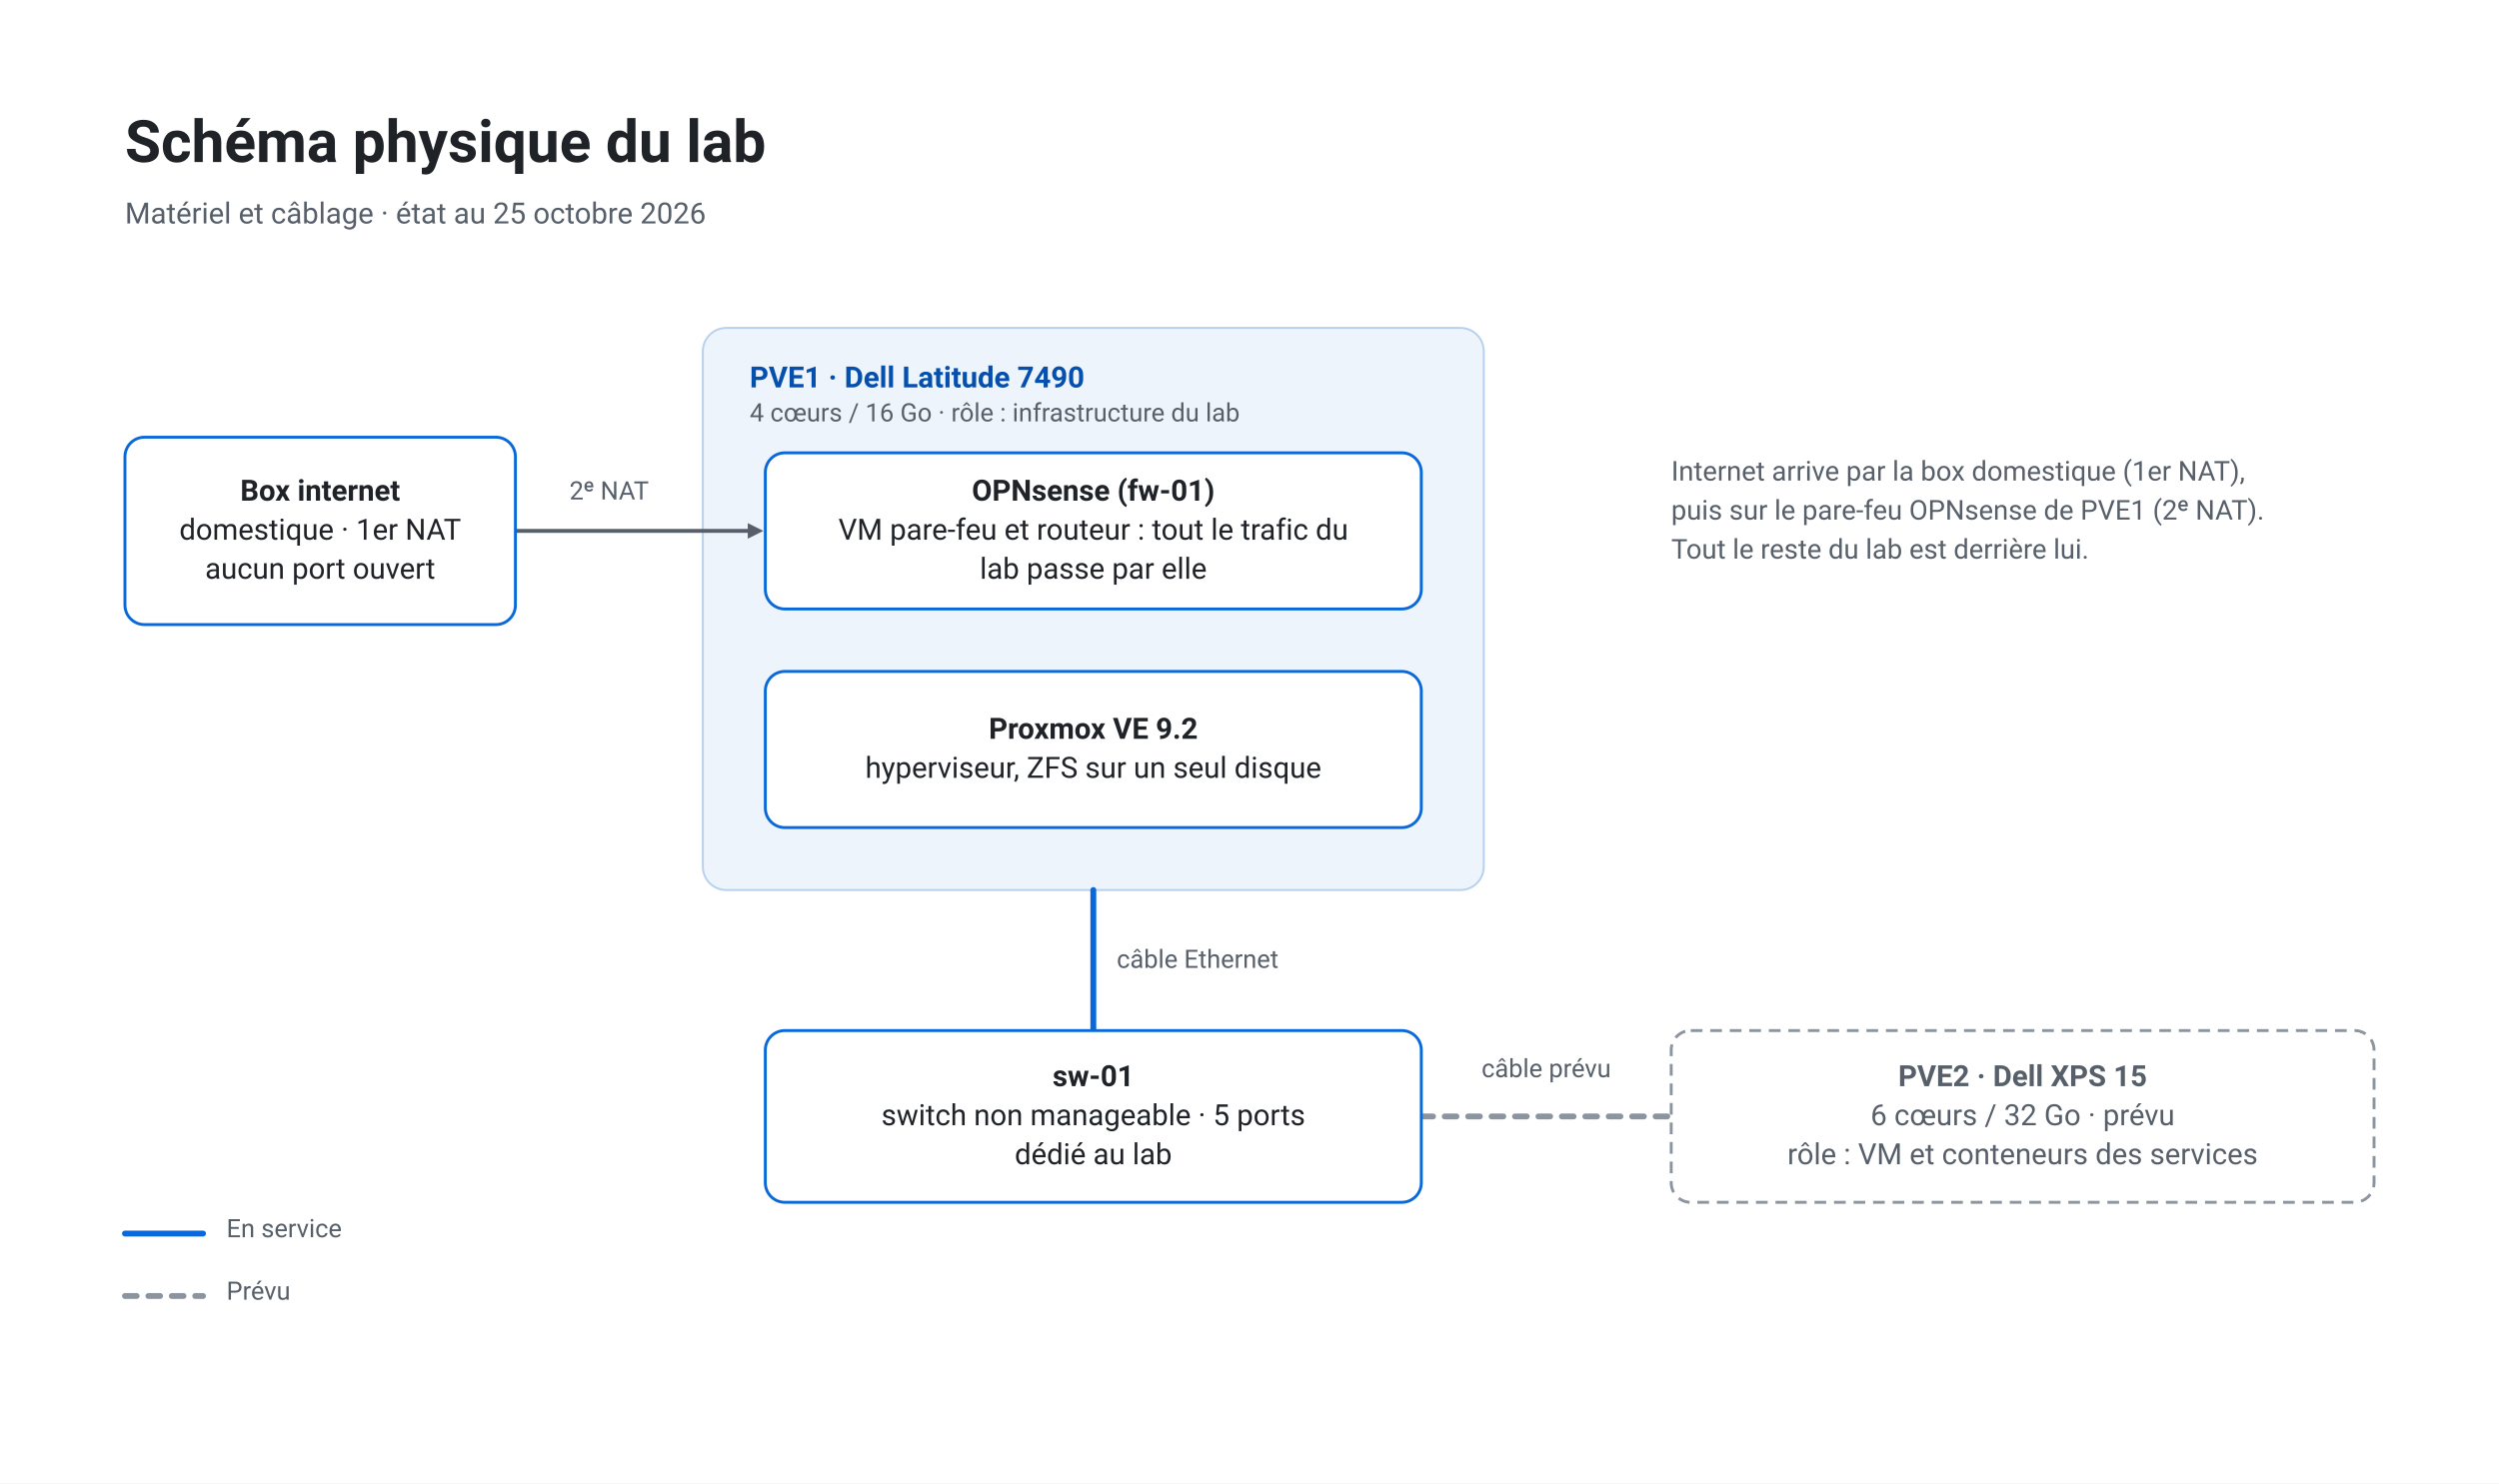
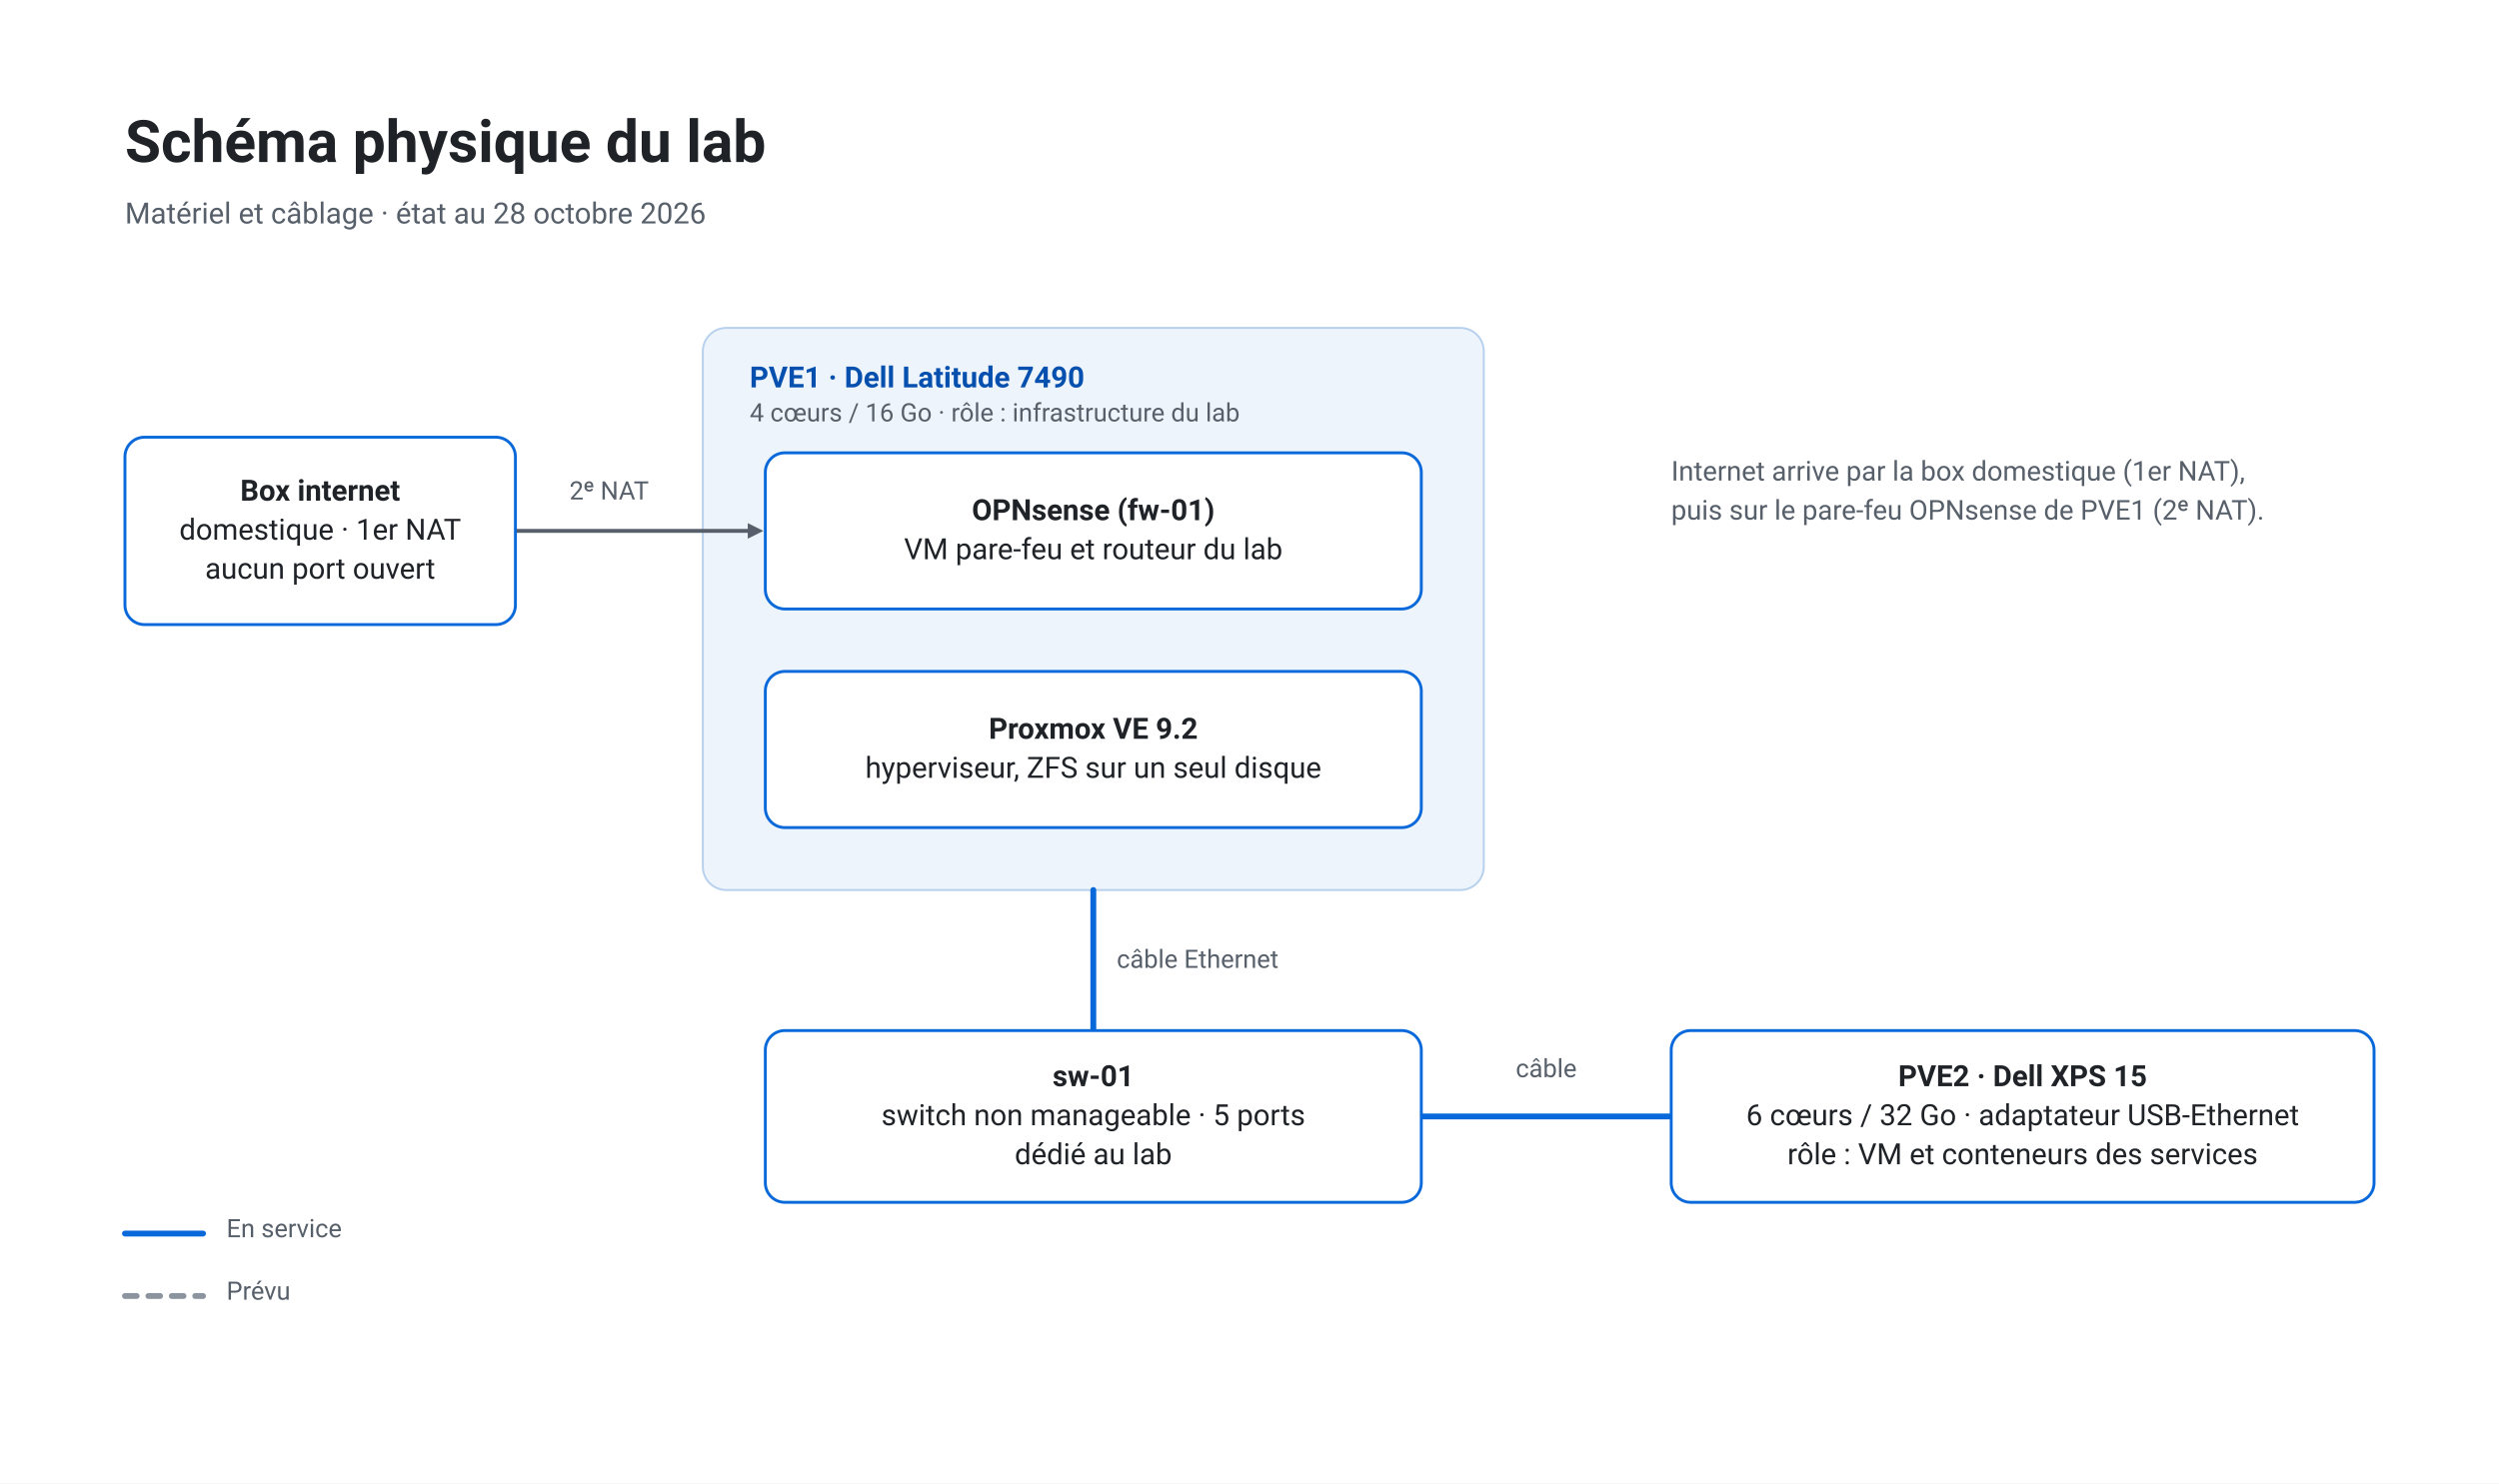
<svg xmlns="http://www.w3.org/2000/svg" width="1280" height="760" viewBox="0 0 1280 760" role="img" aria-label="Schéma physique du lab" font-family="system-ui, -apple-system, 'Segoe UI', Roboto, Helvetica, Arial, sans-serif">
  <rect width="1280" height="760" fill="#ffffff" />
  <rect x="360" y="168" width="400" height="288" rx="12" fill="#eef4fb" stroke="#b6d0ee" stroke-width="1" />
  <svg x="264" y="268" overflow="visible" width="127" height="8" viewBox="0 0 127 8" preserveAspectRatio="none" style="fill: none; stroke: #57606a; stroke-width: 2; stroke-linecap: round; stroke-linejoin: round">
    <defs>
      <marker id="dc-arrow-head-filled-1" orient="auto" markerWidth="5" markerHeight="5" refX="2" refY="2" overflow="visible">
        <path d="M0 0 L4 2 L0 4 Z" fill="#57606a" stroke="none" style="stroke: none; fill: #57606a; fill: context-stroke" />
      </marker>
    </defs>
    <path d="M 0 4 L 123 4" marker-end="url(#dc-arrow-head-filled-1)" />
  </svg>
  <svg x="556" y="456" overflow="visible" width="8" height="72" viewBox="0 0 8 72" preserveAspectRatio="none" style="fill: none; stroke: #0969da; stroke-width: 3; stroke-linecap: round; stroke-linejoin: round">
    <path d="M 4 0 L 4 72" />
  </svg>
-   <svg x="728" y="568" overflow="visible" width="128" height="8" viewBox="0 0 128 8" preserveAspectRatio="none" style="fill: none; stroke: #8c959f; stroke-width: 3; stroke-dasharray: 6 6; stroke-linecap: round; stroke-linejoin: round">
+   <svg x="728" y="568" overflow="visible" width="128" height="8" viewBox="0 0 128 8" preserveAspectRatio="none" style="fill: none; stroke: #0969da; stroke-width: 3; stroke-linecap: round; stroke-linejoin: round">
    <path d="M 0 4 L 128 4" />
  </svg>
  <svg x="64" y="628" overflow="visible" width="40" height="8" viewBox="0 0 40 8" preserveAspectRatio="none" style="fill: none; stroke: #0969da; stroke-width: 3; stroke-linecap: round">
    <path d="M 0 4 L 40 4" />
  </svg>
  <svg x="64" y="660" overflow="visible" width="40" height="8" viewBox="0 0 40 8" preserveAspectRatio="none" style="fill: none; stroke: #8c959f; stroke-width: 3; stroke-dasharray: 6 6; stroke-linecap: round">
    <path d="M 0 4 L 40 4" />
  </svg>
  <rect x="64" y="224" width="200" height="96" rx="10" fill="#ffffff" stroke="#0969da" stroke-width="1.5" />
  <text x="164" y="256.5" text-anchor="middle" font-size="15" font-weight="700" fill="#1f2328">Box internet</text>
  <text x="164" y="276.5" text-anchor="middle" font-size="15" fill="#1f2328">domestique · 1er NAT</text>
  <text x="164" y="296.5" text-anchor="middle" font-size="15" fill="#1f2328">aucun port ouvert</text>
  <rect x="392" y="232" width="336" height="80" rx="10" fill="#ffffff" stroke="#0969da" stroke-width="1.5" />
-   <text x="560" y="256.5" text-anchor="middle" font-size="15" font-weight="700" fill="#1f2328">OPNsense (fw-01)</text>
-   <text x="560" y="276.5" text-anchor="middle" font-size="15" fill="#1f2328">VM pare-feu et routeur : tout le trafic du</text>
-   <text x="560" y="296.5" text-anchor="middle" font-size="15" fill="#1f2328">lab passe par elle</text>
+   <text x="560" y="266.5" text-anchor="middle" font-size="15" font-weight="700" fill="#1f2328">OPNsense (fw-01)</text>
+   <text x="560" y="286.5" text-anchor="middle" font-size="15" fill="#1f2328">VM pare-feu et routeur du lab</text>
  <rect x="392" y="344" width="336" height="80" rx="10" fill="#ffffff" stroke="#0969da" stroke-width="1.5" />
  <text x="560" y="378.5" text-anchor="middle" font-size="15" font-weight="700" fill="#1f2328">Proxmox VE 9.2</text>
  <text x="560" y="398.5" text-anchor="middle" font-size="15" fill="#1f2328">hyperviseur, ZFS sur un seul disque</text>
  <rect x="392" y="528" width="336" height="88" rx="10" fill="#ffffff" stroke="#0969da" stroke-width="1.5" />
  <text x="560" y="556.5" text-anchor="middle" font-size="15" font-weight="700" fill="#1f2328">sw-01</text>
  <text x="560" y="576.5" text-anchor="middle" font-size="15" fill="#1f2328">switch non manageable · 5 ports</text>
  <text x="560" y="596.5" text-anchor="middle" font-size="15" fill="#1f2328">dédié au lab</text>
-   <rect x="856" y="528" width="360" height="88" rx="10" fill="#ffffff" stroke="#8c959f" stroke-width="1.5" stroke-dasharray="6 4" />
-   <text x="1036" y="556.5" text-anchor="middle" font-size="15" font-weight="700" fill="#57606a">PVE2 · Dell XPS 15</text>
-   <text x="1036" y="576.5" text-anchor="middle" font-size="15" fill="#57606a">6 cœurs / 32 Go · prévu</text>
-   <text x="1036" y="596.5" text-anchor="middle" font-size="15" fill="#57606a">rôle : VM et conteneurs des services</text>
+   <rect x="856" y="528" width="360" height="88" rx="10" fill="#ffffff" stroke="#0969da" stroke-width="1.5" />
+   <text x="1036" y="556.5" text-anchor="middle" font-size="15" font-weight="700" fill="#1f2328">PVE2 · Dell XPS 15</text>
+   <text x="1036" y="576.5" text-anchor="middle" font-size="15" fill="#1f2328">6 cœurs / 32 Go · adaptateur USB-Ethernet</text>
+   <text x="1036" y="596.5" text-anchor="middle" font-size="15" fill="#1f2328">rôle : VM et conteneurs des services</text>
  <text x="64" y="83.0" font-size="30" font-weight="700" fill="#1f2328">Schéma physique du lab</text>
-   <text x="64" y="114.5" font-size="15" fill="#57606a">Matériel et câblage · état au 25 octobre 2026</text>
+   <text x="64" y="114.5" font-size="15" fill="#57606a">Matériel et câblage · état au 28 octobre 2026</text>
  <text x="384" y="198.5" font-size="15" font-weight="700" fill="#0550ae">PVE1 · Dell Latitude 7490</text>
  <text x="384" y="215.9" font-size="13" fill="#57606a">4 cœurs / 16 Go · rôle : infrastructure du lab</text>
  <text x="312" y="255.9" text-anchor="middle" font-size="13" fill="#57606a">2ᵉ NAT</text>
  <text x="572" y="495.9" font-size="13" fill="#57606a">câble Ethernet</text>
-   <text x="792" y="551.9" text-anchor="middle" font-size="13" fill="#57606a">câble prévu</text>
+   <text x="792" y="551.9" text-anchor="middle" font-size="13" fill="#57606a">câble</text>
  <text x="856" y="246.2" font-size="14" fill="#57606a">Internet arrive par la box domestique (1er NAT),</text>
  <text x="856" y="266.2" font-size="14" fill="#57606a">puis sur le pare-feu OPNsense de PVE1 (2ᵉ NAT).</text>
-   <text x="856" y="286.2" font-size="14" fill="#57606a">Tout le reste du lab est derrière lui.</text>
  <text x="116" y="633.9" font-size="13" fill="#57606a">En service</text>
  <text x="116" y="665.9" font-size="13" fill="#57606a">Prévu</text>
</svg>
